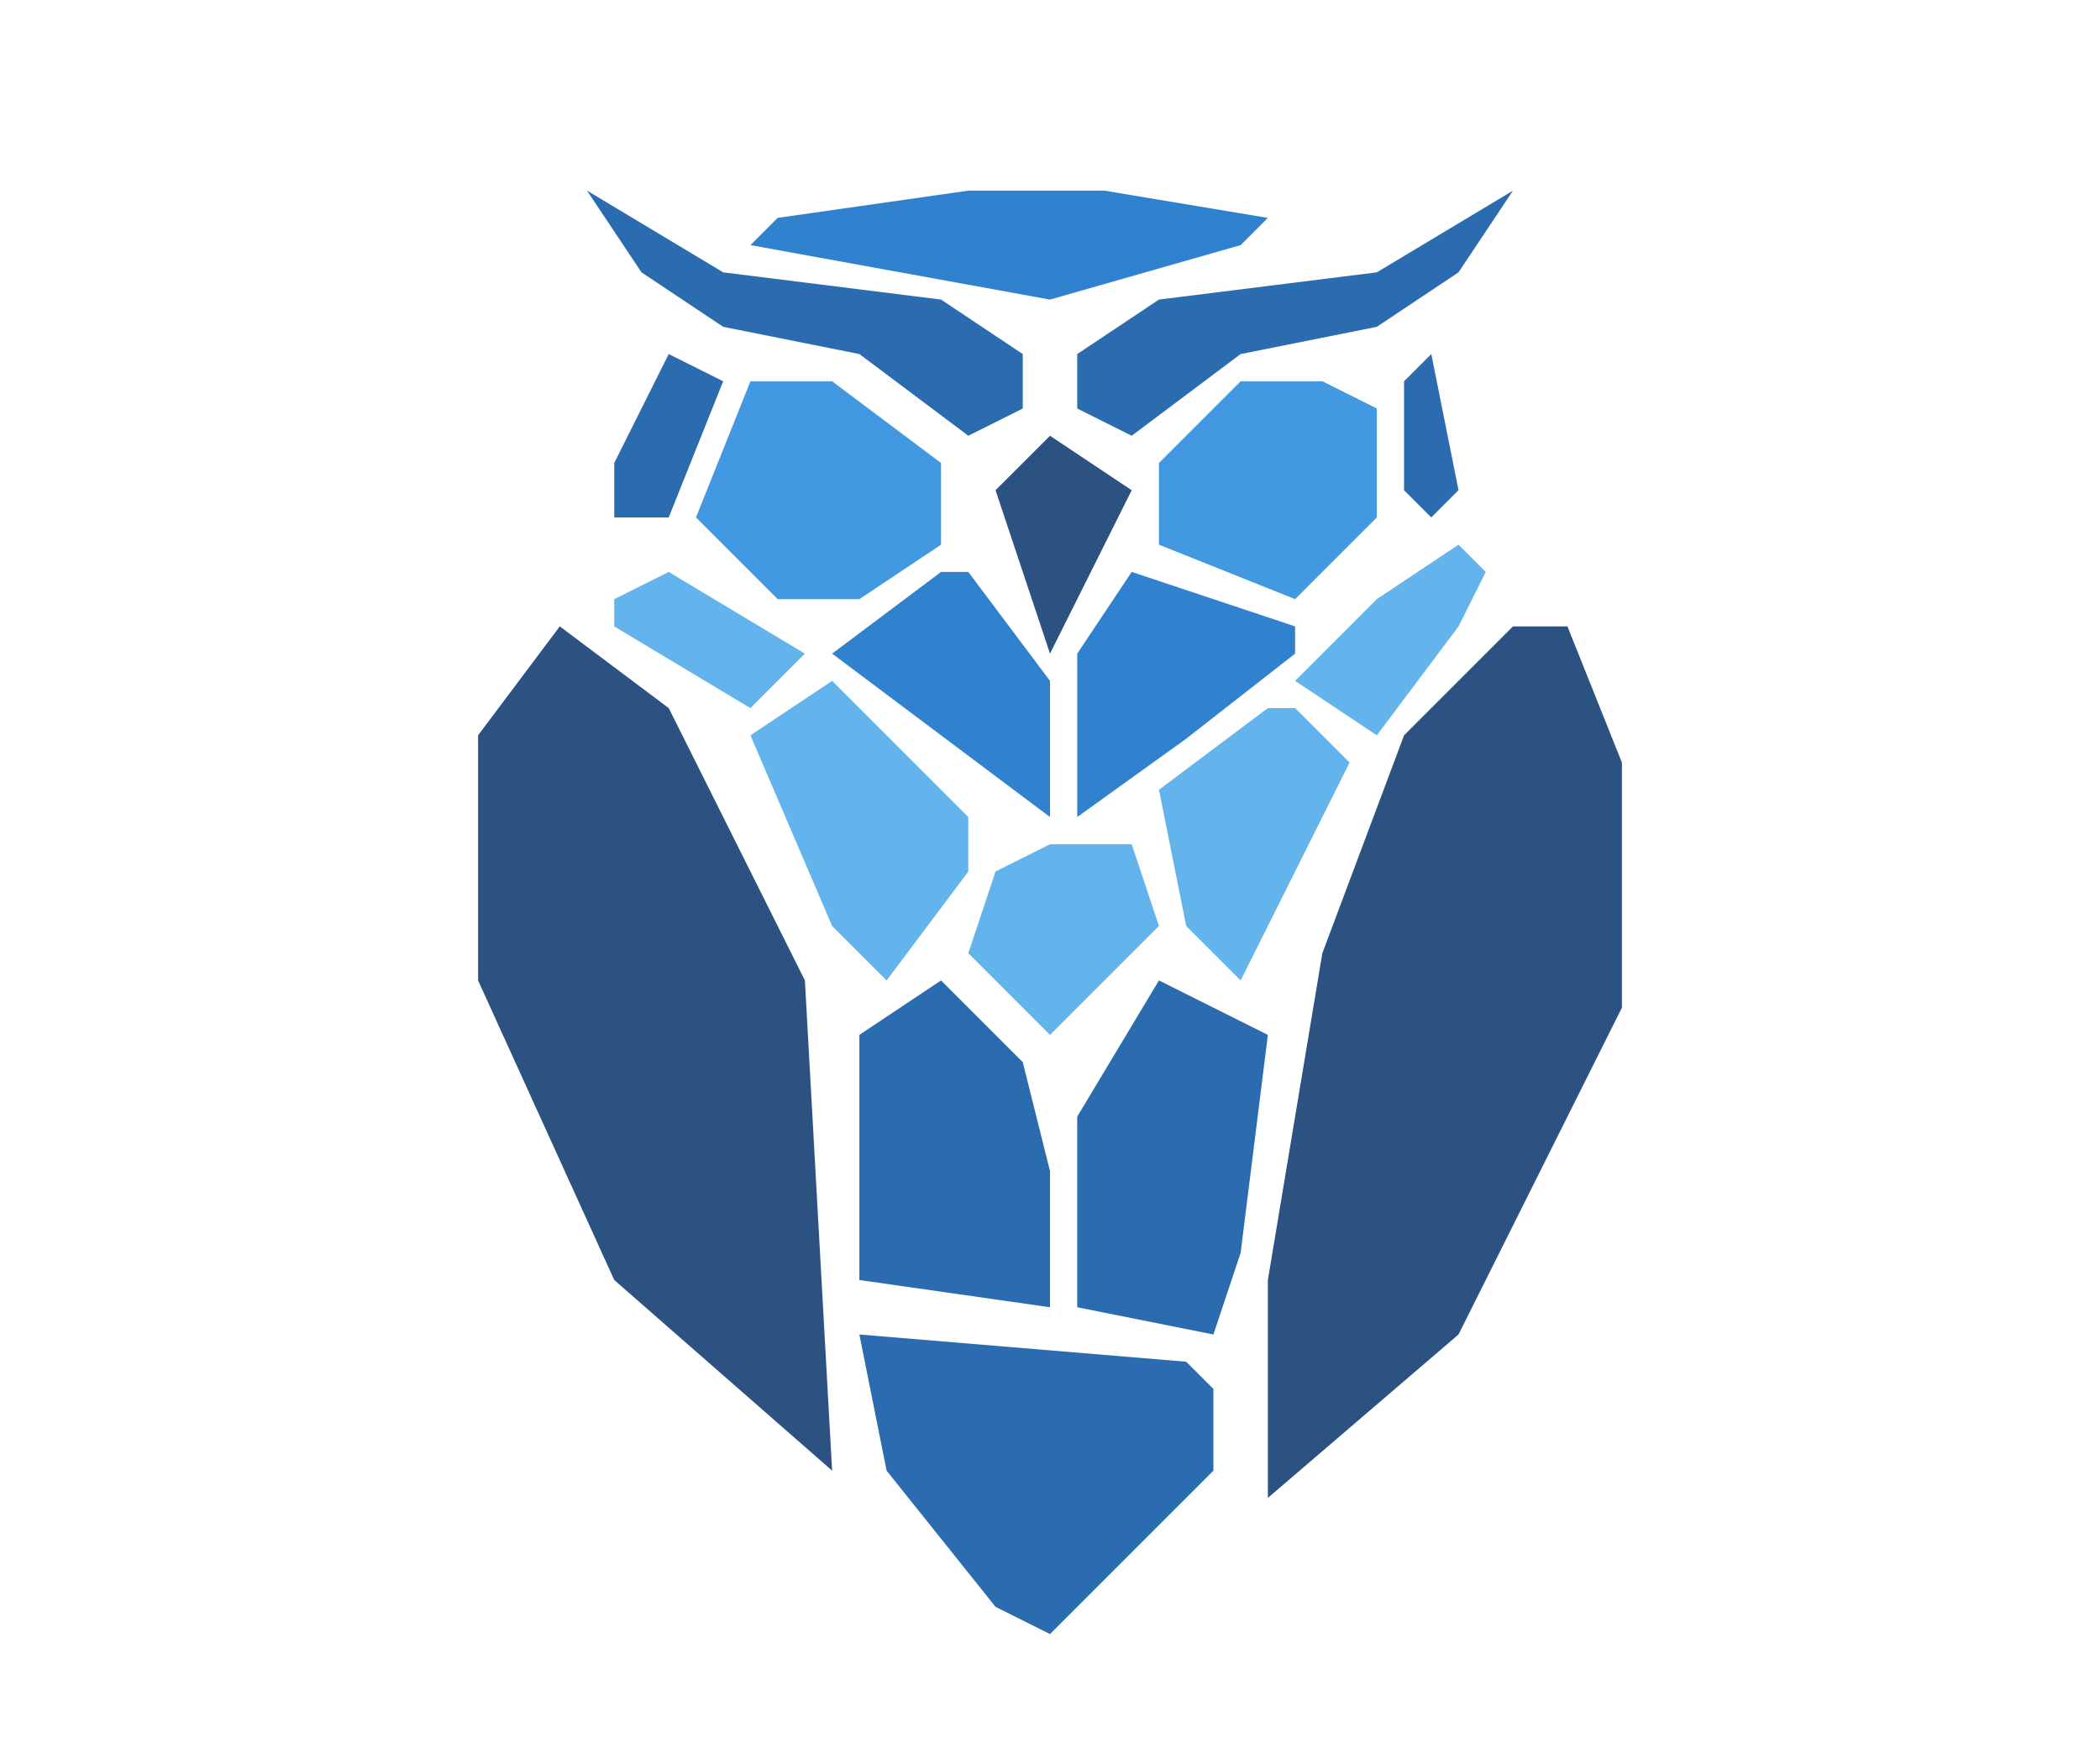
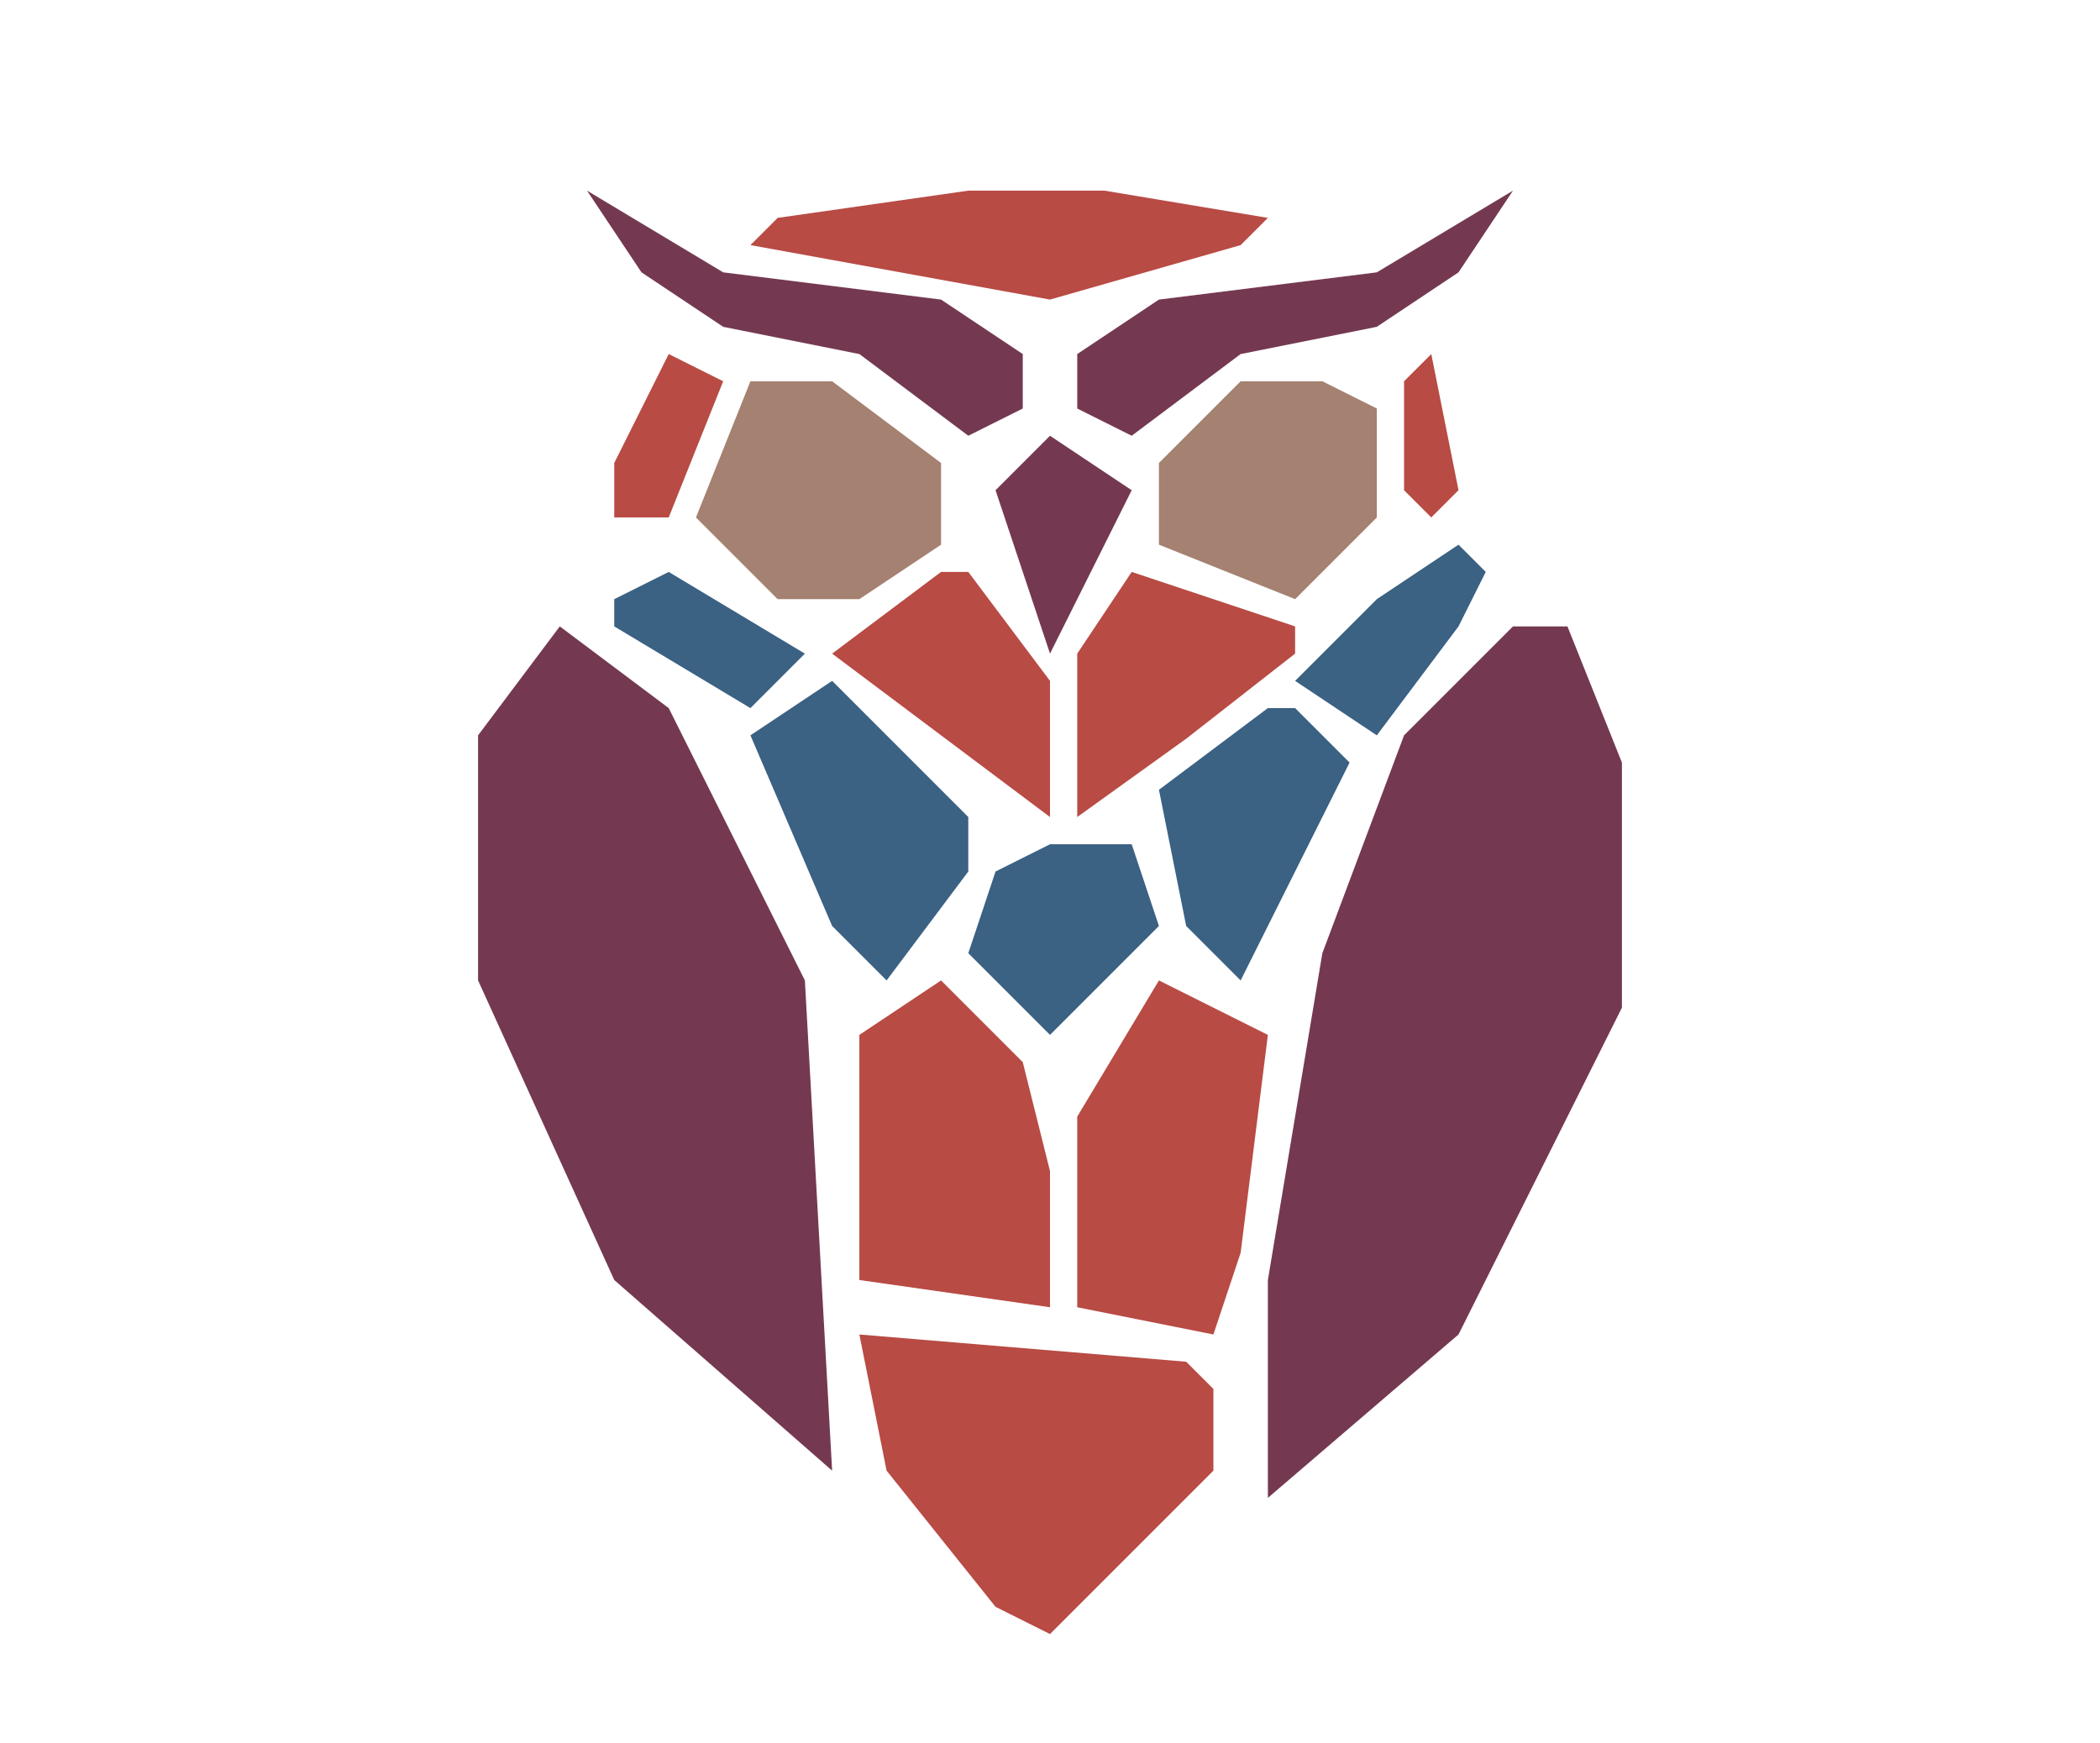
<svg xmlns="http://www.w3.org/2000/svg" x="0px" y="0px" width="100" height="83" viewBox="0,0,256,256" style="fill:#000000;">
-   <g fill="none" stroke-miterlimit="10" font-family="none" font-size="none" style="mix-blend-mode:normal">
-     <path fill="#2C5282" d="m128 64-8 8 8 24 12-24z" />
-     <path fill="#4299E1" d="m84 56-8 20 12 12h12l12-8V68L96 56zM144 68l12-12h12l8 4v16l-12 12-20-8z" />
-     <path fill="#2B6CB0" d="m132 52 12-8 32-4 20-12-8 12-12 8-20 4-16 12-8-4zM124 52l-12-8-32-4-20-12 8 12 12 8 20 4 16 12 8-4z" />
-     <path fill="#3182CE" d="m88 32 28-4h20l24 4-4 4-28 8-44-8zM112 84 96 96l32 24v-20l-12-16zM140 84l-8 12v24l16-11.5L164 96v-4z" />
-     <path fill="#2C5282" d="m56 92-12 16v36l20 44 32 28-4-72-20-40zM196 92l-16 16-12 32-8 48v32l28-24 24-48v-36l-8-20z" />
-     <path fill="#63B3ED" d="m64 88 8-4 20 12-8 8-20-12zM96 100l-12 8 12 28 8 8 12-16v-8zM188 80l4 4-4 8-12 16-12-8 12-12zM160 104l-16 12 4 20 8 8 16-32-8-8zM120 128l-4 12 12 12 16-16-4-12h-12z" />
-     <path fill="#2B6CB0" d="m112 144 12 12 4 16v20l-28-4v-36zM144 144l-12 20v28l20 4 4-12 4-32zM100 196l4 20 16 20 8 4 24-24v-12l-4-4zM72 52l-8 16v8h8l8-20zM180 56l4-4 4 20-4 4-4-4z" />
+   <g fill="none" fill-rule="nonzero" stroke="none" stroke-width="1" stroke-linecap="butt" stroke-linejoin="miter" stroke-miterlimit="10" stroke-dasharray="" stroke-dashoffset="0" font-family="none" font-size="none" style="mix-blend-mode: normal">
+     <g transform="scale(4,4)">
+       <path d="M32,16l-2,2l2,6l3,-6z" fill="#743951" />
+       <path d="M21,14l-2,5l3,3h3l3,-2v-3l-4,-3z" fill="#a48170" />
+       <path d="M36,17l3,-3h3l2,1v4l-3,3l-5,-2z" fill="#a48170" />
+       <path d="M33,13l3,-2l8,-1l5,-3l-2,3l-3,2l-5,1l-4,3l-2,-1z" fill="#743951" />
+       <path d="M31,13l-3,-2l-8,-1l-5,-3l2,3l3,2l5,1l4,3l2,-1z" fill="#743951" />
+       <path d="M22,8l7,-1h5l6,1l-1,1l-7,2l-11,-2z" fill="#b84b44" />
+       <path d="M28,21l-4,3l8,6v-5l-3,-4z" fill="#b84b44" />
+       <path d="M35,21l-2,3v6l4,-2.875l4,-3.125v-1z" fill="#b84b44" />
+       <path d="M14,23l-3,4v9l5,11l8,7l-1,-18l-5,-10z" fill="#743951" />
+       <path d="M49,23l-4,4l-3,8l-2,12v8l7,-6l6,-12v-9l-2,-5z" fill="#743951" />
+       <path d="M16,22l2,-1l5,3l-2,2l-5,-3z" fill="#3b6183" />
+       <path d="M24,25l-3,2l3,7l2,2l3,-4v-2z" fill="#3b6183" />
+       <path d="M47,20l1,1l-1,2l-3,4l-3,-2l3,-3z" fill="#3b6183" />
+       <path d="M40,26l-4,3l1,5l2,2l4,-8l-2,-2z" fill="#3b6183" />
+       <path d="M30,32l-1,3l3,3l4,-4l-1,-3h-3z" fill="#3b6183" />
+       <path d="M28,36l3,3l1,4v5l-7,-1v-9z" fill="#b84b44" />
+       <path d="M36,36l-3,5v7l5,1l1,-3l1,-8z" fill="#b84b44" />
+       <path d="M25,49l1,5l4,5l2,1l6,-6v-3l-1,-1z" fill="#b84b44" />
+       <path d="M18,13l-2,4v2h2l2,-5z" fill="#b84b44" />
+       <path d="M45,14l1,-1l1,5l-1,1l-1,-1z" fill="#b84b44" />
+     </g>
  </g>
</svg>
